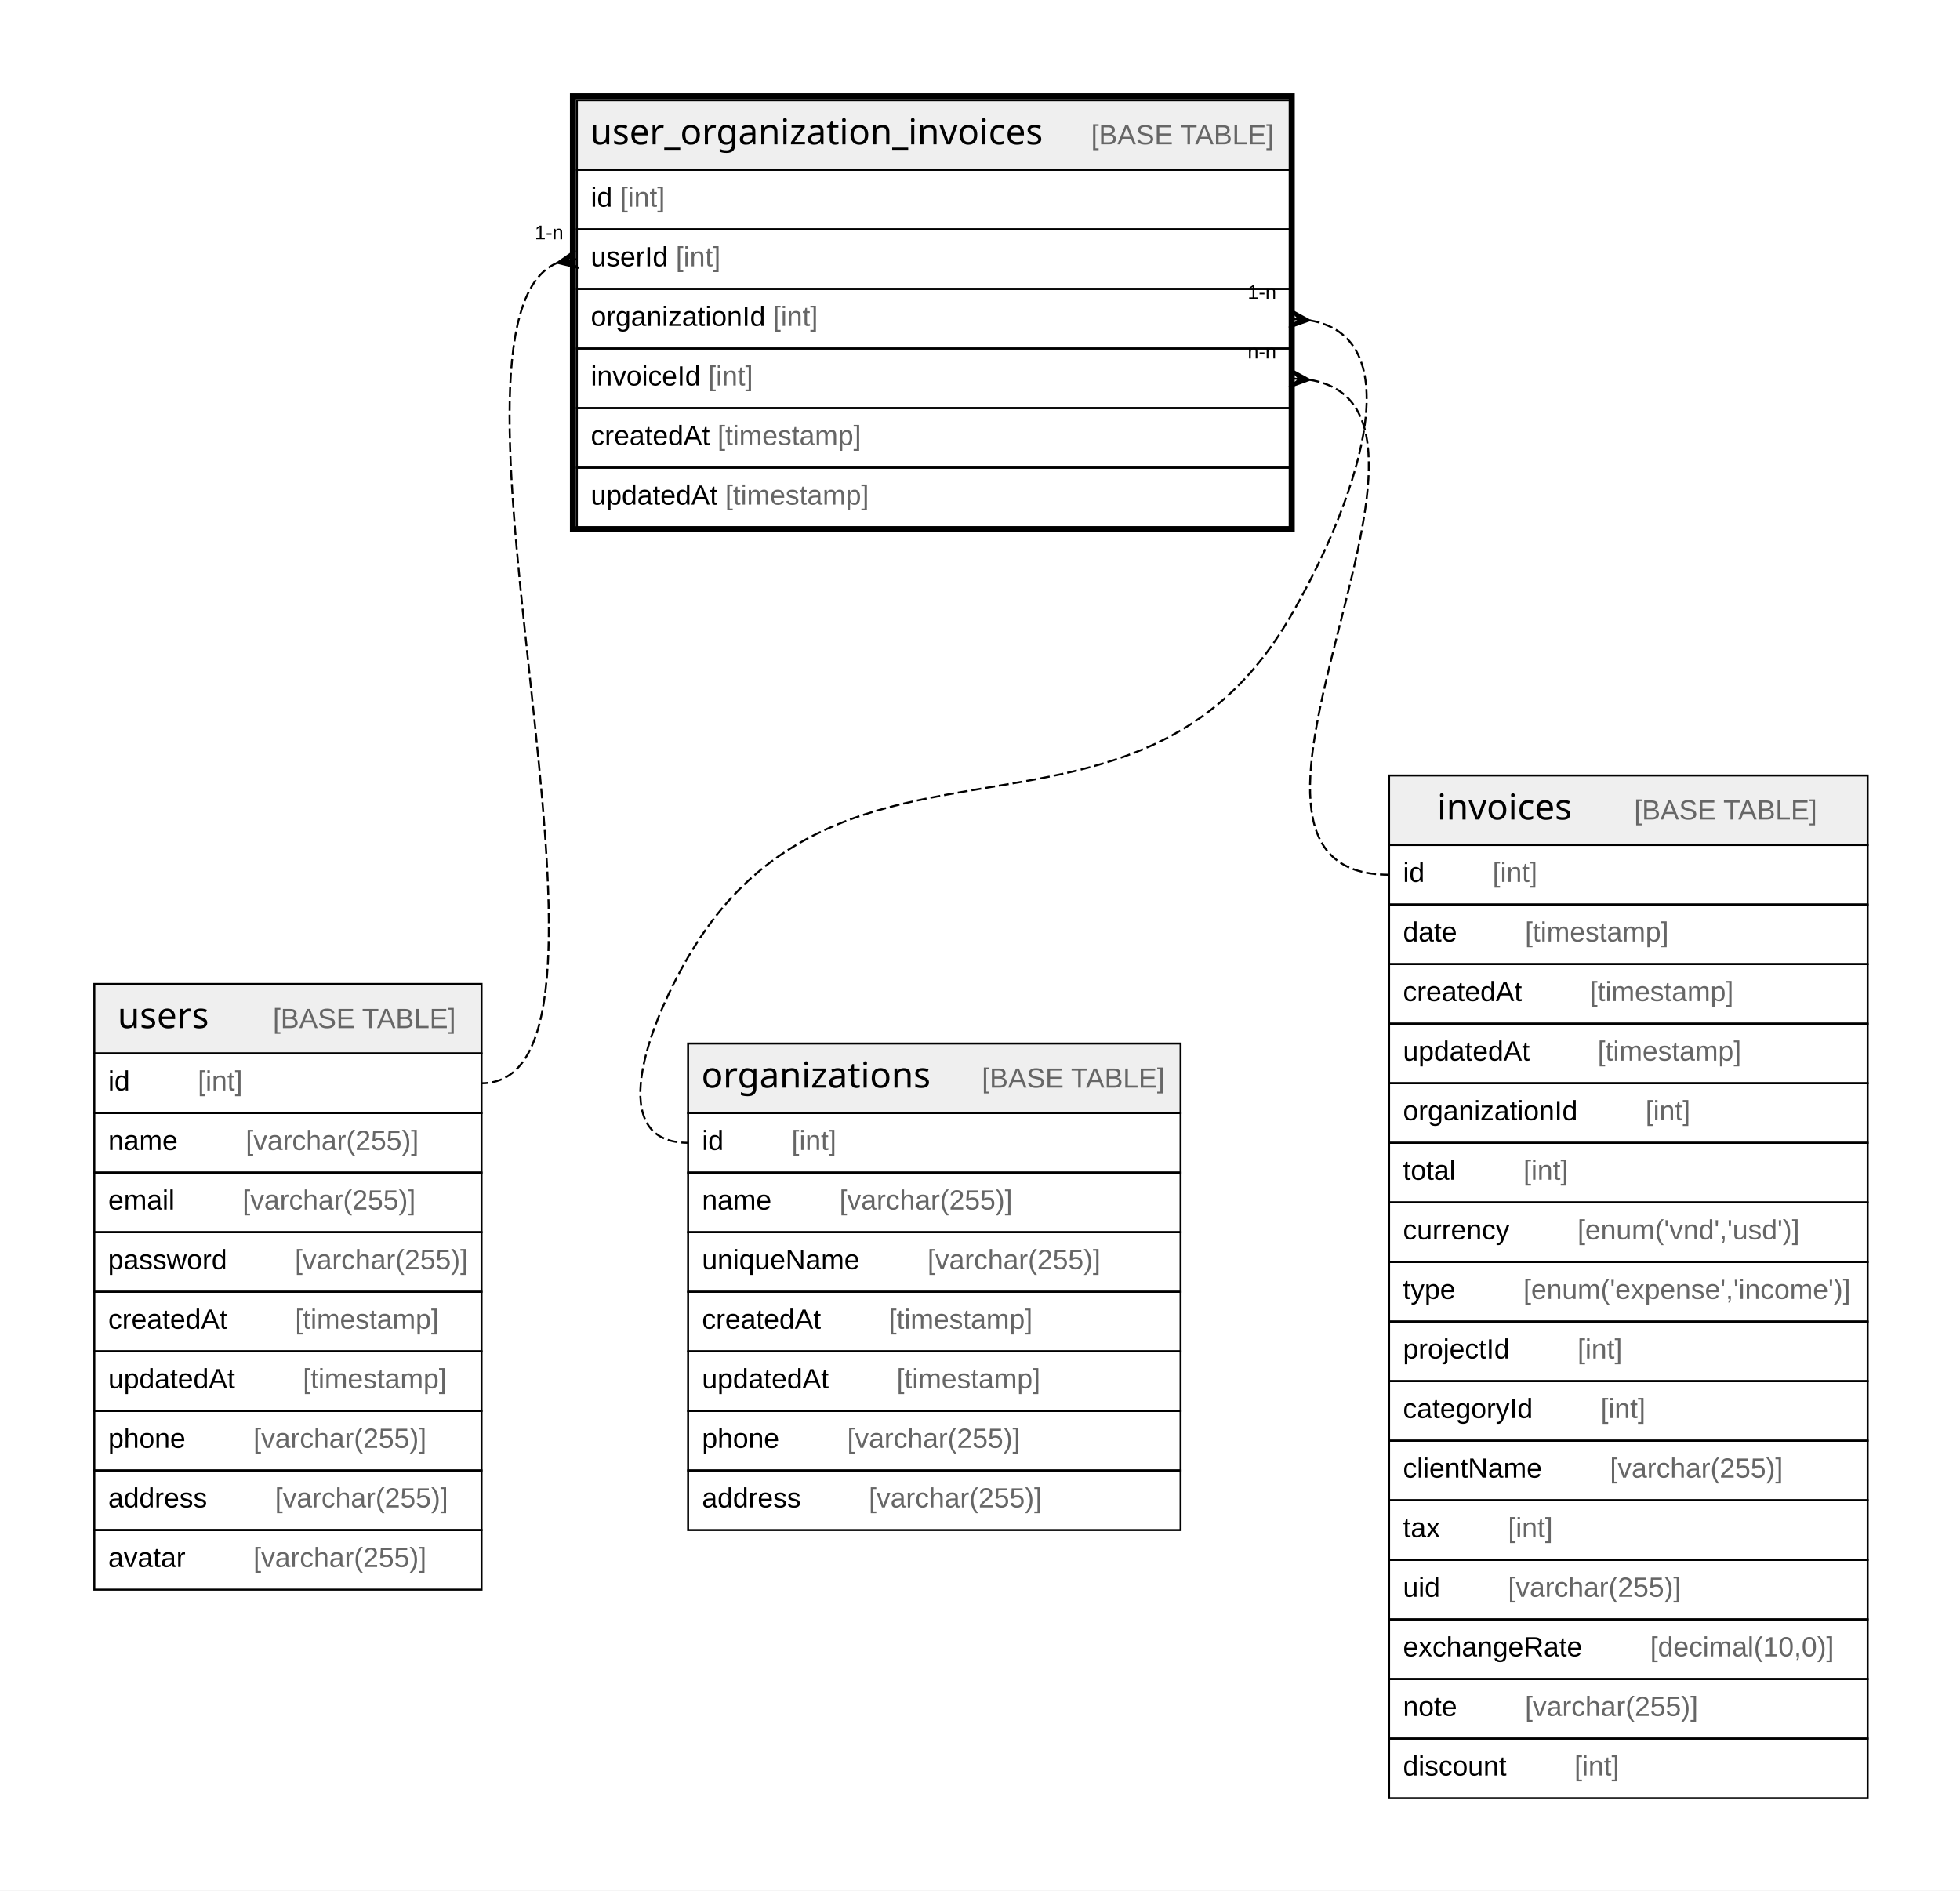
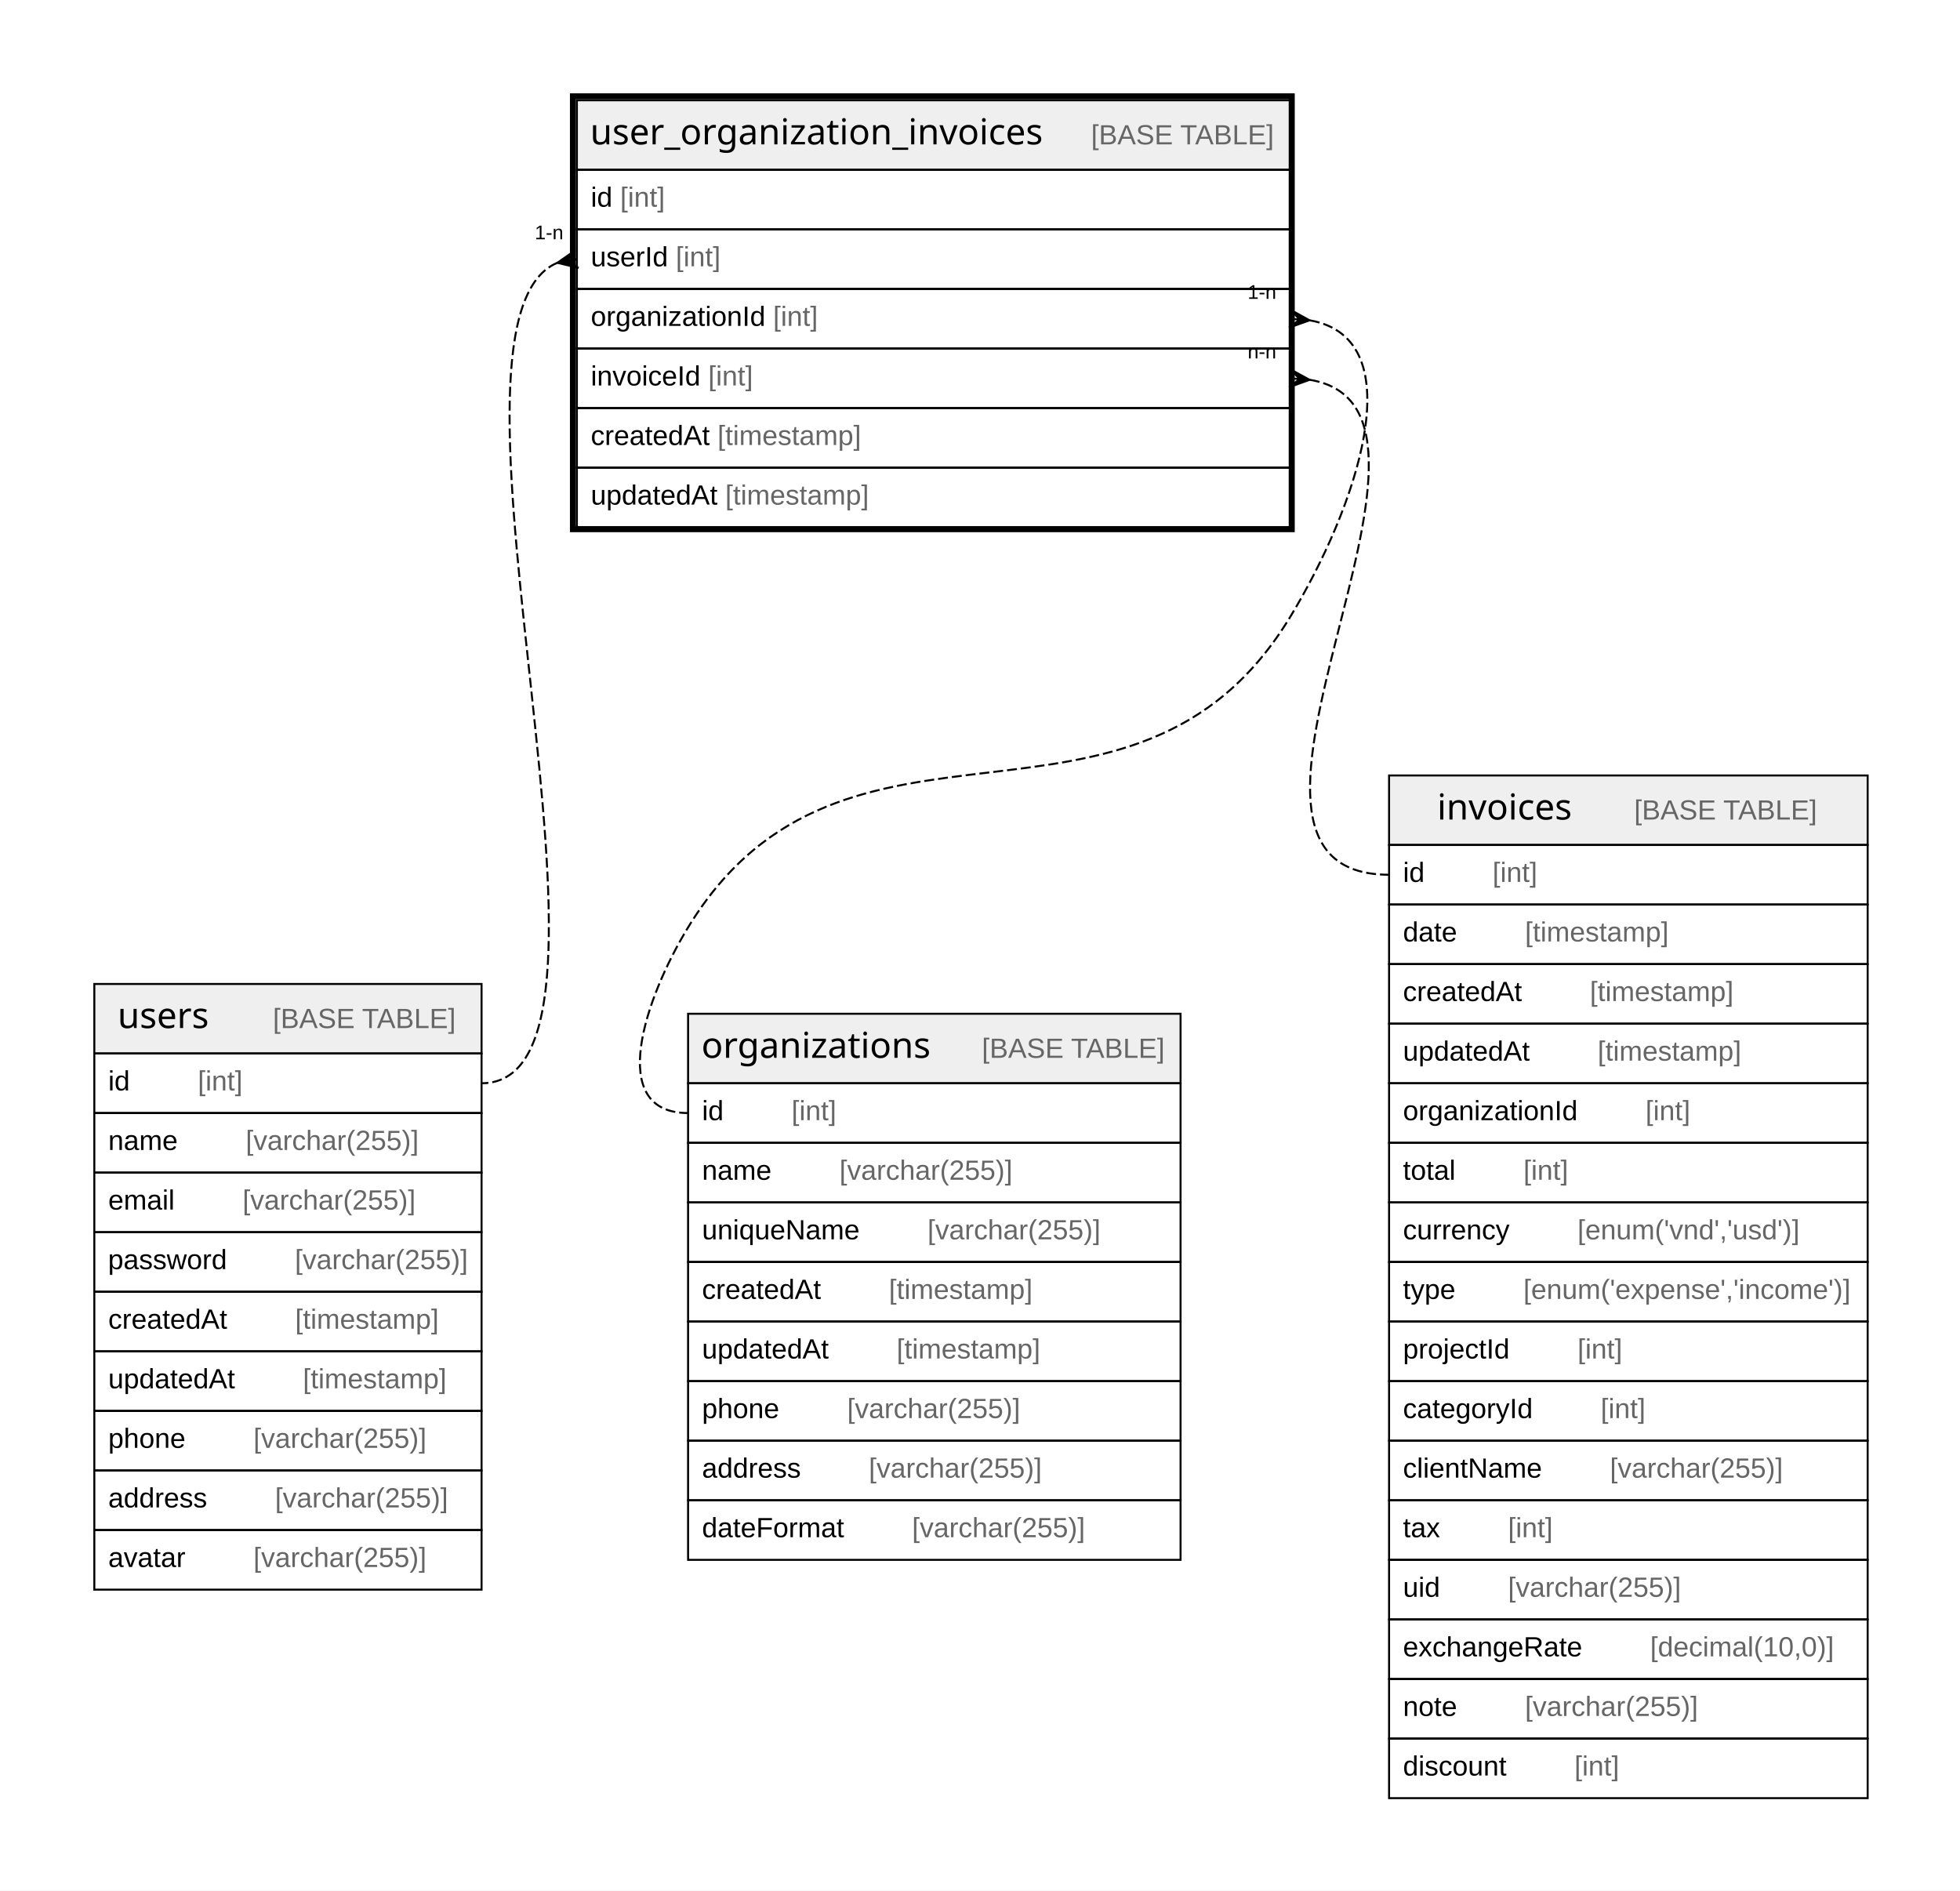
<svg xmlns="http://www.w3.org/2000/svg" width="987pt" height="952pt" viewBox="0.00 0.00 987.00 952.00">
  <g id="graph0" class="graph" transform="scale(1 1) rotate(0) translate(4 948)">
    <polygon fill="#ffffff" stroke="transparent" points="-4,4 -4,-948 983,-948 983,4 -4,4" />
    <g id="node1" class="node">
      <polygon fill="#efefef" stroke="transparent" points="286.5,-862.5 286.5,-897.5 645.5,-897.5 645.5,-862.5 286.5,-862.5" />
      <polygon fill="none" stroke="#000000" points="286.5,-862.5 286.5,-897.5 645.5,-897.5 645.5,-862.5 286.5,-862.5" />
      <text text-anchor="start" x="293.191" y="-875.3" font-family="Arial Bold" font-size="18.00" fill="#000000">user_organization_invoices</text>
      <text text-anchor="start" x="511.241" y="-875.3" font-family="Arial" font-size="14.00" fill="#000000">    </text>
      <text text-anchor="start" x="545.446" y="-875.3" font-family="Arial" font-size="14.00" fill="#666666">[BASE TABLE]</text>
      <polygon fill="none" stroke="#000000" points="286.5,-832.5 286.5,-862.5 645.5,-862.5 645.5,-832.5 286.5,-832.5" />
      <text text-anchor="start" x="293.5" y="-843.9" font-family="Arial" font-size="14.00" fill="#000000">id </text>
      <text text-anchor="start" x="308.28" y="-843.9" font-family="Arial" font-size="14.00" fill="#666666">[int]</text>
      <polygon fill="none" stroke="#000000" points="286.5,-802.5 286.5,-832.5 645.5,-832.5 645.5,-802.5 286.5,-802.5" />
      <text text-anchor="start" x="293.5" y="-813.9" font-family="Arial" font-size="14.00" fill="#000000">userId </text>
      <text text-anchor="start" x="336.29" y="-813.9" font-family="Arial" font-size="14.00" fill="#666666">[int]</text>
      <polygon fill="none" stroke="#000000" points="286.5,-772.5 286.5,-802.5 645.5,-802.5 645.5,-772.5 286.5,-772.5" />
      <text text-anchor="start" x="293.5" y="-783.9" font-family="Arial" font-size="14.00" fill="#000000">organizationId </text>
      <text text-anchor="start" x="385.306" y="-783.9" font-family="Arial" font-size="14.00" fill="#666666">[int]</text>
      <polygon fill="none" stroke="#000000" points="286.5,-742.5 286.5,-772.5 645.5,-772.5 645.5,-742.5 286.5,-742.5" />
      <text text-anchor="start" x="293.5" y="-753.9" font-family="Arial" font-size="14.00" fill="#000000">invoiceId </text>
      <text text-anchor="start" x="352.625" y="-753.9" font-family="Arial" font-size="14.00" fill="#666666">[int]</text>
      <polygon fill="none" stroke="#000000" points="286.5,-712.5 286.5,-742.5 645.5,-742.5 645.5,-712.5 286.5,-712.5" />
      <text text-anchor="start" x="293.5" y="-723.9" font-family="Arial" font-size="14.00" fill="#000000">createdAt </text>
      <text text-anchor="start" x="357.299" y="-723.9" font-family="Arial" font-size="14.00" fill="#666666">[timestamp]</text>
      <polygon fill="none" stroke="#000000" points="286.5,-682.5 286.5,-712.5 645.5,-712.5 645.5,-682.5 286.5,-682.5" />
      <text text-anchor="start" x="293.5" y="-693.9" font-family="Arial" font-size="14.00" fill="#000000">updatedAt </text>
      <text text-anchor="start" x="361.204" y="-693.9" font-family="Arial" font-size="14.00" fill="#666666">[timestamp]</text>
      <polygon fill="none" stroke="#000000" stroke-width="3" points="284.5,-681.5 284.5,-899.5 646.5,-899.5 646.5,-681.5 284.5,-681.5" />
    </g>
    <g id="node2" class="node">
      <polygon fill="#efefef" stroke="transparent" points="43.5,-417.5 43.5,-452.5 238.5,-452.5 238.5,-417.5 43.5,-417.5" />
      <polygon fill="none" stroke="#000000" points="43.5,-417.5 43.5,-452.5 238.5,-452.5 238.5,-417.5 43.5,-417.5" />
      <text text-anchor="start" x="55.214" y="-430.3" font-family="Arial Bold" font-size="18.00" fill="#000000">users</text>
      <text text-anchor="start" x="99.218" y="-430.3" font-family="Arial" font-size="14.00" fill="#000000">    </text>
      <text text-anchor="start" x="133.423" y="-430.3" font-family="Arial" font-size="14.00" fill="#666666">[BASE TABLE]</text>
      <polygon fill="none" stroke="#000000" points="43.5,-387.5 43.5,-417.5 238.5,-417.5 238.5,-387.5 43.5,-387.5" />
      <text text-anchor="start" x="50.5" y="-398.9" font-family="Arial" font-size="14.00" fill="#000000">id    </text>
      <text text-anchor="start" x="95.594" y="-398.9" font-family="Arial" font-size="14.00" fill="#666666">[int]</text>
      <polygon fill="none" stroke="#000000" points="43.5,-357.5 43.5,-387.5 238.5,-387.5 238.5,-357.5 43.5,-357.5" />
      <text text-anchor="start" x="50.5" y="-368.9" font-family="Arial" font-size="14.00" fill="#000000">name    </text>
      <text text-anchor="start" x="119.713" y="-368.9" font-family="Arial" font-size="14.00" fill="#666666">[varchar(255)]</text>
      <polygon fill="none" stroke="#000000" points="43.5,-327.5 43.5,-357.5 238.5,-357.5 238.5,-327.5 43.5,-327.5" />
      <text text-anchor="start" x="50.5" y="-338.9" font-family="Arial" font-size="14.00" fill="#000000">email    </text>
      <text text-anchor="start" x="118.144" y="-338.9" font-family="Arial" font-size="14.00" fill="#666666">[varchar(255)]</text>
      <polygon fill="none" stroke="#000000" points="43.5,-297.5 43.5,-327.5 238.5,-327.5 238.5,-297.5 43.5,-297.5" />
      <text text-anchor="start" x="50.389" y="-308.9" font-family="Arial" font-size="14.00" fill="#000000">password    </text>
      <text text-anchor="start" x="144.492" y="-308.9" font-family="Arial" font-size="14.00" fill="#666666">[varchar(255)]</text>
      <polygon fill="none" stroke="#000000" points="43.5,-267.5 43.5,-297.5 238.5,-297.5 238.5,-267.5 43.5,-267.5" />
      <text text-anchor="start" x="50.5" y="-278.9" font-family="Arial" font-size="14.00" fill="#000000">createdAt    </text>
      <text text-anchor="start" x="144.614" y="-278.9" font-family="Arial" font-size="14.00" fill="#666666">[timestamp]</text>
      <polygon fill="none" stroke="#000000" points="43.5,-237.5 43.5,-267.5 238.5,-267.5 238.5,-237.5 43.5,-237.5" />
      <text text-anchor="start" x="50.5" y="-248.9" font-family="Arial" font-size="14.00" fill="#000000">updatedAt    </text>
      <text text-anchor="start" x="148.518" y="-248.9" font-family="Arial" font-size="14.00" fill="#666666">[timestamp]</text>
      <polygon fill="none" stroke="#000000" points="43.5,-207.5 43.5,-237.5 238.5,-237.5 238.5,-207.5 43.5,-207.5" />
      <text text-anchor="start" x="50.5" y="-218.9" font-family="Arial" font-size="14.00" fill="#000000">phone    </text>
      <text text-anchor="start" x="123.618" y="-218.9" font-family="Arial" font-size="14.00" fill="#666666">[varchar(255)]</text>
      <polygon fill="none" stroke="#000000" points="43.5,-177.5 43.5,-207.5 238.5,-207.5 238.5,-177.5 43.5,-177.5" />
      <text text-anchor="start" x="50.5" y="-188.9" font-family="Arial" font-size="14.00" fill="#000000">address    </text>
      <text text-anchor="start" x="134.496" y="-188.9" font-family="Arial" font-size="14.00" fill="#666666">[varchar(255)]</text>
      <polygon fill="none" stroke="#000000" points="43.5,-147.5 43.5,-177.5 238.5,-177.5 238.5,-147.5 43.5,-147.5" />
      <text text-anchor="start" x="50.5" y="-158.9" font-family="Arial" font-size="14.00" fill="#000000">avatar    </text>
      <text text-anchor="start" x="123.604" y="-158.9" font-family="Arial" font-size="14.00" fill="#666666">[varchar(255)]</text>
    </g>
    <g id="edge1" class="edge">
      <path fill="none" stroke="#000000" stroke-dasharray="5,2" d="M276.648,-815.65C204.067,-785.711 327.711,-402.5 238.5,-402.5" />
      <polygon fill="#000000" stroke="#000000" points="276.672,-815.654 285.669,-821.923 281.586,-816.577 286.5,-817.5 286.5,-817.5 286.5,-817.5 281.586,-816.577 287.331,-813.077 276.672,-815.654 276.672,-815.654" />
      <text text-anchor="start" x="265.276" y="-827.5" font-family="Arial" font-size="10.00" fill="#000000">1-n</text>
    </g>
    <g id="node3" class="node">
-       <polygon fill="#efefef" stroke="transparent" points="342.5,-387.5 342.5,-422.5 590.5,-422.5 590.5,-387.5 342.5,-387.5" />
-       <polygon fill="none" stroke="#000000" points="342.5,-387.5 342.5,-422.5 590.5,-422.5 590.5,-387.5 342.5,-387.5" />
-       <text text-anchor="start" x="349.203" y="-400.3" font-family="Arial Bold" font-size="18.00" fill="#000000">organizations</text>
-       <text text-anchor="start" x="456.229" y="-400.3" font-family="Arial" font-size="14.00" fill="#000000">    </text>
-       <text text-anchor="start" x="490.434" y="-400.3" font-family="Arial" font-size="14.00" fill="#666666">[BASE TABLE]</text>
-       <polygon fill="none" stroke="#000000" points="342.5,-357.5 342.5,-387.5 590.5,-387.5 590.5,-357.5 342.5,-357.5" />
-       <text text-anchor="start" x="349.5" y="-368.9" font-family="Arial" font-size="14.00" fill="#000000">id    </text>
-       <text text-anchor="start" x="394.594" y="-368.9" font-family="Arial" font-size="14.00" fill="#666666">[int]</text>
-       <polygon fill="none" stroke="#000000" points="342.5,-327.5 342.5,-357.5 590.5,-357.5 590.5,-327.5 342.5,-327.5" />
-       <text text-anchor="start" x="349.5" y="-338.9" font-family="Arial" font-size="14.00" fill="#000000">name    </text>
-       <text text-anchor="start" x="418.713" y="-338.9" font-family="Arial" font-size="14.00" fill="#666666">[varchar(255)]</text>
-       <polygon fill="none" stroke="#000000" points="342.5,-297.5 342.5,-327.5 590.5,-327.5 590.5,-297.5 342.5,-297.5" />
-       <text text-anchor="start" x="349.5" y="-308.9" font-family="Arial" font-size="14.00" fill="#000000">uniqueName    </text>
-       <text text-anchor="start" x="463.057" y="-308.9" font-family="Arial" font-size="14.00" fill="#666666">[varchar(255)]</text>
-       <polygon fill="none" stroke="#000000" points="342.5,-267.5 342.5,-297.5 590.5,-297.5 590.5,-267.5 342.5,-267.5" />
-       <text text-anchor="start" x="349.5" y="-278.9" font-family="Arial" font-size="14.00" fill="#000000">createdAt    </text>
-       <text text-anchor="start" x="443.614" y="-278.9" font-family="Arial" font-size="14.00" fill="#666666">[timestamp]</text>
-       <polygon fill="none" stroke="#000000" points="342.5,-237.5 342.5,-267.5 590.5,-267.5 590.5,-237.5 342.5,-237.5" />
-       <text text-anchor="start" x="349.5" y="-248.9" font-family="Arial" font-size="14.00" fill="#000000">updatedAt    </text>
-       <text text-anchor="start" x="447.518" y="-248.9" font-family="Arial" font-size="14.00" fill="#666666">[timestamp]</text>
-       <polygon fill="none" stroke="#000000" points="342.5,-207.5 342.5,-237.5 590.5,-237.5 590.5,-207.5 342.5,-207.5" />
-       <text text-anchor="start" x="349.5" y="-218.9" font-family="Arial" font-size="14.00" fill="#000000">phone    </text>
-       <text text-anchor="start" x="422.618" y="-218.9" font-family="Arial" font-size="14.00" fill="#666666">[varchar(255)]</text>
-       <polygon fill="none" stroke="#000000" points="342.5,-177.5 342.5,-207.5 590.5,-207.5 590.5,-177.5 342.5,-177.5" />
-       <text text-anchor="start" x="349.5" y="-188.9" font-family="Arial" font-size="14.00" fill="#000000">address    </text>
-       <text text-anchor="start" x="433.496" y="-188.9" font-family="Arial" font-size="14.00" fill="#666666">[varchar(255)]</text>
+       <polygon fill="#efefef" stroke="transparent" points="342.5,-402.5 342.5,-437.5 590.5,-437.5 590.5,-402.5 342.5,-402.5" />
+       <polygon fill="none" stroke="#000000" points="342.5,-402.5 342.5,-437.5 590.5,-437.5 590.5,-402.5 342.5,-402.5" />
+       <text text-anchor="start" x="349.203" y="-415.3" font-family="Arial Bold" font-size="18.00" fill="#000000">organizations</text>
+       <text text-anchor="start" x="456.229" y="-415.3" font-family="Arial" font-size="14.00" fill="#000000">    </text>
+       <text text-anchor="start" x="490.434" y="-415.3" font-family="Arial" font-size="14.00" fill="#666666">[BASE TABLE]</text>
+       <polygon fill="none" stroke="#000000" points="342.5,-372.5 342.5,-402.5 590.5,-402.5 590.5,-372.5 342.5,-372.5" />
+       <text text-anchor="start" x="349.5" y="-383.9" font-family="Arial" font-size="14.00" fill="#000000">id    </text>
+       <text text-anchor="start" x="394.594" y="-383.9" font-family="Arial" font-size="14.00" fill="#666666">[int]</text>
+       <polygon fill="none" stroke="#000000" points="342.5,-342.5 342.5,-372.5 590.5,-372.5 590.5,-342.5 342.5,-342.5" />
+       <text text-anchor="start" x="349.5" y="-353.9" font-family="Arial" font-size="14.00" fill="#000000">name    </text>
+       <text text-anchor="start" x="418.713" y="-353.9" font-family="Arial" font-size="14.00" fill="#666666">[varchar(255)]</text>
+       <polygon fill="none" stroke="#000000" points="342.5,-312.5 342.5,-342.5 590.5,-342.5 590.5,-312.5 342.5,-312.5" />
+       <text text-anchor="start" x="349.5" y="-323.9" font-family="Arial" font-size="14.00" fill="#000000">uniqueName    </text>
+       <text text-anchor="start" x="463.057" y="-323.9" font-family="Arial" font-size="14.00" fill="#666666">[varchar(255)]</text>
+       <polygon fill="none" stroke="#000000" points="342.5,-282.5 342.5,-312.5 590.5,-312.5 590.5,-282.5 342.5,-282.5" />
+       <text text-anchor="start" x="349.5" y="-293.9" font-family="Arial" font-size="14.00" fill="#000000">createdAt    </text>
+       <text text-anchor="start" x="443.614" y="-293.9" font-family="Arial" font-size="14.00" fill="#666666">[timestamp]</text>
+       <polygon fill="none" stroke="#000000" points="342.5,-252.5 342.5,-282.5 590.5,-282.5 590.5,-252.5 342.5,-252.5" />
+       <text text-anchor="start" x="349.5" y="-263.9" font-family="Arial" font-size="14.00" fill="#000000">updatedAt    </text>
+       <text text-anchor="start" x="447.518" y="-263.9" font-family="Arial" font-size="14.00" fill="#666666">[timestamp]</text>
+       <polygon fill="none" stroke="#000000" points="342.5,-222.5 342.5,-252.5 590.5,-252.5 590.5,-222.5 342.5,-222.5" />
+       <text text-anchor="start" x="349.5" y="-233.9" font-family="Arial" font-size="14.00" fill="#000000">phone    </text>
+       <text text-anchor="start" x="422.618" y="-233.9" font-family="Arial" font-size="14.00" fill="#666666">[varchar(255)]</text>
+       <polygon fill="none" stroke="#000000" points="342.5,-192.5 342.5,-222.5 590.5,-222.5 590.5,-192.5 342.5,-192.5" />
+       <text text-anchor="start" x="349.5" y="-203.9" font-family="Arial" font-size="14.00" fill="#000000">address    </text>
+       <text text-anchor="start" x="433.496" y="-203.9" font-family="Arial" font-size="14.00" fill="#666666">[varchar(255)]</text>
+       <polygon fill="none" stroke="#000000" points="342.5,-162.5 342.5,-192.5 590.5,-192.5 590.5,-162.5 342.5,-162.5" />
+       <text text-anchor="start" x="349.5" y="-173.9" font-family="Arial" font-size="14.00" fill="#000000">dateFormat    </text>
+       <text text-anchor="start" x="455.273" y="-173.9" font-family="Arial" font-size="14.00" fill="#666666">[varchar(255)]</text>
    </g>
    <g id="edge2" class="edge">
-       <path fill="none" stroke="#000000" stroke-dasharray="5,2" d="M655.593,-786.689C708.76,-777.462 677.383,-691.604 645.5,-637 567.529,-503.465 420.471,-599.535 342.5,-466 321.546,-430.114 300.944,-372.5 342.5,-372.5" />
-       <polygon fill="#000000" stroke="#000000" points="655.468,-786.699 645.139,-783.014 650.484,-787.099 645.5,-787.5 645.5,-787.5 645.5,-787.5 650.484,-787.099 645.861,-791.986 655.468,-786.699 655.468,-786.699" />
+       <path fill="none" stroke="#000000" stroke-dasharray="5,2" d="M655.602,-786.683C708.874,-777.394 678.424,-690.983 645.5,-637 566.631,-507.687 421.369,-610.313 342.5,-481 320.862,-445.522 300.944,-387.5 342.5,-387.5" />
+       <polygon fill="#000000" stroke="#000000" points="655.467,-786.694 645.137,-783.015 650.484,-787.097 645.5,-787.5 645.5,-787.5 645.5,-787.5 650.484,-787.097 645.863,-791.985 655.467,-786.694 655.467,-786.694" />
      <text text-anchor="start" x="624.277" y="-797.5" font-family="Arial" font-size="10.00" fill="#000000">1-n</text>
    </g>
    <g id="node4" class="node">
      <polygon fill="#efefef" stroke="transparent" points="695.5,-522.5 695.5,-557.5 936.5,-557.5 936.5,-522.5 695.5,-522.5" />
      <polygon fill="none" stroke="#000000" points="695.5,-522.5 695.5,-557.5 936.5,-557.5 936.5,-522.5 695.5,-522.5" />
      <text text-anchor="start" x="719.712" y="-535.3" font-family="Arial Bold" font-size="18.00" fill="#000000">invoices</text>
      <text text-anchor="start" x="784.72" y="-535.3" font-family="Arial" font-size="14.00" fill="#000000">    </text>
      <text text-anchor="start" x="818.924" y="-535.3" font-family="Arial" font-size="14.00" fill="#666666">[BASE TABLE]</text>
      <polygon fill="none" stroke="#000000" points="695.5,-492.5 695.5,-522.5 936.5,-522.5 936.5,-492.5 695.5,-492.5" />
      <text text-anchor="start" x="702.5" y="-503.9" font-family="Arial" font-size="14.00" fill="#000000">id    </text>
      <text text-anchor="start" x="747.594" y="-503.9" font-family="Arial" font-size="14.00" fill="#666666">[int]</text>
      <polygon fill="none" stroke="#000000" points="695.5,-462.5 695.5,-492.5 936.5,-492.5 936.5,-462.5 695.5,-462.5" />
      <text text-anchor="start" x="702.5" y="-473.9" font-family="Arial" font-size="14.00" fill="#000000">date    </text>
      <text text-anchor="start" x="763.943" y="-473.9" font-family="Arial" font-size="14.00" fill="#666666">[timestamp]</text>
      <polygon fill="none" stroke="#000000" points="695.5,-432.5 695.5,-462.5 936.5,-462.5 936.5,-432.5 695.5,-432.5" />
      <text text-anchor="start" x="702.5" y="-443.9" font-family="Arial" font-size="14.00" fill="#000000">createdAt    </text>
      <text text-anchor="start" x="796.614" y="-443.9" font-family="Arial" font-size="14.00" fill="#666666">[timestamp]</text>
      <polygon fill="none" stroke="#000000" points="695.5,-402.5 695.5,-432.5 936.5,-432.5 936.5,-402.5 695.5,-402.5" />
      <text text-anchor="start" x="702.5" y="-413.9" font-family="Arial" font-size="14.00" fill="#000000">updatedAt    </text>
      <text text-anchor="start" x="800.518" y="-413.9" font-family="Arial" font-size="14.00" fill="#666666">[timestamp]</text>
      <polygon fill="none" stroke="#000000" points="695.5,-372.5 695.5,-402.5 936.5,-402.5 936.5,-372.5 695.5,-372.5" />
      <text text-anchor="start" x="702.5" y="-383.9" font-family="Arial" font-size="14.00" fill="#000000">organizationId    </text>
      <text text-anchor="start" x="824.621" y="-383.9" font-family="Arial" font-size="14.00" fill="#666666">[int]</text>
      <polygon fill="none" stroke="#000000" points="695.5,-342.5 695.5,-372.5 936.5,-372.5 936.5,-342.5 695.5,-342.5" />
      <text text-anchor="start" x="702.5" y="-353.9" font-family="Arial" font-size="14.00" fill="#000000">total    </text>
      <text text-anchor="start" x="763.158" y="-353.9" font-family="Arial" font-size="14.00" fill="#666666">[int]</text>
      <polygon fill="none" stroke="#000000" points="695.5,-312.5 695.5,-342.5 936.5,-342.5 936.5,-312.5 695.5,-312.5" />
      <text text-anchor="start" x="702.5" y="-323.9" font-family="Arial" font-size="14.00" fill="#000000">currency    </text>
      <text text-anchor="start" x="790.374" y="-323.9" font-family="Arial" font-size="14.00" fill="#666666">[enum('vnd','usd')]</text>
      <polygon fill="none" stroke="#000000" points="695.5,-282.5 695.5,-312.5 936.5,-312.5 936.5,-282.5 695.5,-282.5" />
      <text text-anchor="start" x="702.47" y="-293.9" font-family="Arial" font-size="14.00" fill="#000000">type    </text>
      <text text-anchor="start" x="763.13" y="-293.9" font-family="Arial" font-size="14.00" fill="#666666">[enum('expense','income')]</text>
      <polygon fill="none" stroke="#000000" points="695.5,-252.5 695.5,-282.5 936.5,-282.5 936.5,-252.5 695.5,-252.5" />
      <text text-anchor="start" x="702.5" y="-263.9" font-family="Arial" font-size="14.00" fill="#000000">projectId    </text>
      <text text-anchor="start" x="790.384" y="-263.9" font-family="Arial" font-size="14.00" fill="#666666">[int]</text>
      <polygon fill="none" stroke="#000000" points="695.5,-222.5 695.5,-252.5 936.5,-252.5 936.5,-222.5 695.5,-222.5" />
      <text text-anchor="start" x="702.5" y="-233.9" font-family="Arial" font-size="14.00" fill="#000000">categoryId    </text>
      <text text-anchor="start" x="802.06" y="-233.9" font-family="Arial" font-size="14.00" fill="#666666">[int]</text>
      <polygon fill="none" stroke="#000000" points="695.5,-192.5 695.5,-222.5 936.5,-222.5 936.5,-192.5 695.5,-192.5" />
      <text text-anchor="start" x="702.5" y="-203.9" font-family="Arial" font-size="14.00" fill="#000000">clientName    </text>
      <text text-anchor="start" x="806.706" y="-203.9" font-family="Arial" font-size="14.00" fill="#666666">[varchar(255)]</text>
      <polygon fill="none" stroke="#000000" points="695.5,-162.5 695.5,-192.5 936.5,-192.5 936.5,-162.5 695.5,-162.5" />
      <text text-anchor="start" x="702.5" y="-173.9" font-family="Arial" font-size="14.00" fill="#000000">tax    </text>
      <text text-anchor="start" x="755.378" y="-173.9" font-family="Arial" font-size="14.00" fill="#666666">[int]</text>
      <polygon fill="none" stroke="#000000" points="695.5,-132.5 695.5,-162.5 936.5,-162.5 936.5,-132.5 695.5,-132.5" />
      <text text-anchor="start" x="702.5" y="-143.9" font-family="Arial" font-size="14.00" fill="#000000">uid    </text>
      <text text-anchor="start" x="755.377" y="-143.9" font-family="Arial" font-size="14.00" fill="#666666">[varchar(255)]</text>
      <polygon fill="none" stroke="#000000" points="695.5,-102.5 695.5,-132.5 936.5,-132.5 936.5,-102.5 695.5,-102.5" />
      <text text-anchor="start" x="702.5" y="-113.9" font-family="Arial" font-size="14.00" fill="#000000">exchangeRate    </text>
      <text text-anchor="start" x="826.963" y="-113.9" font-family="Arial" font-size="14.00" fill="#666666">[decimal(10,0)]</text>
      <polygon fill="none" stroke="#000000" points="695.5,-72.5 695.5,-102.5 936.5,-102.5 936.5,-72.5 695.5,-72.5" />
      <text text-anchor="start" x="702.5" y="-83.9" font-family="Arial" font-size="14.00" fill="#000000">note    </text>
      <text text-anchor="start" x="763.943" y="-83.9" font-family="Arial" font-size="14.00" fill="#666666">[varchar(255)]</text>
      <polygon fill="none" stroke="#000000" points="695.5,-42.5 695.5,-72.5 936.5,-72.5 936.5,-42.5 695.5,-42.5" />
      <text text-anchor="start" x="702.5" y="-53.9" font-family="Arial" font-size="14.00" fill="#000000">discount    </text>
      <text text-anchor="start" x="788.832" y="-53.9" font-family="Arial" font-size="14.00" fill="#666666">[int]</text>
    </g>
    <g id="edge3" class="edge">
      <path fill="none" stroke="#000000" stroke-dasharray="5,2" d="M655.571,-756.738C747.729,-741.646 585.84,-507.5 695.5,-507.5" />
      <polygon fill="#000000" stroke="#000000" points="655.471,-756.745 645.16,-753.013 650.486,-757.123 645.5,-757.5 645.5,-757.5 645.5,-757.5 650.486,-757.123 645.84,-761.987 655.471,-756.745 655.471,-756.745" />
      <text text-anchor="start" x="624.277" y="-767.5" font-family="Arial" font-size="10.00" fill="#000000">n-n</text>
    </g>
  </g>
</svg>
